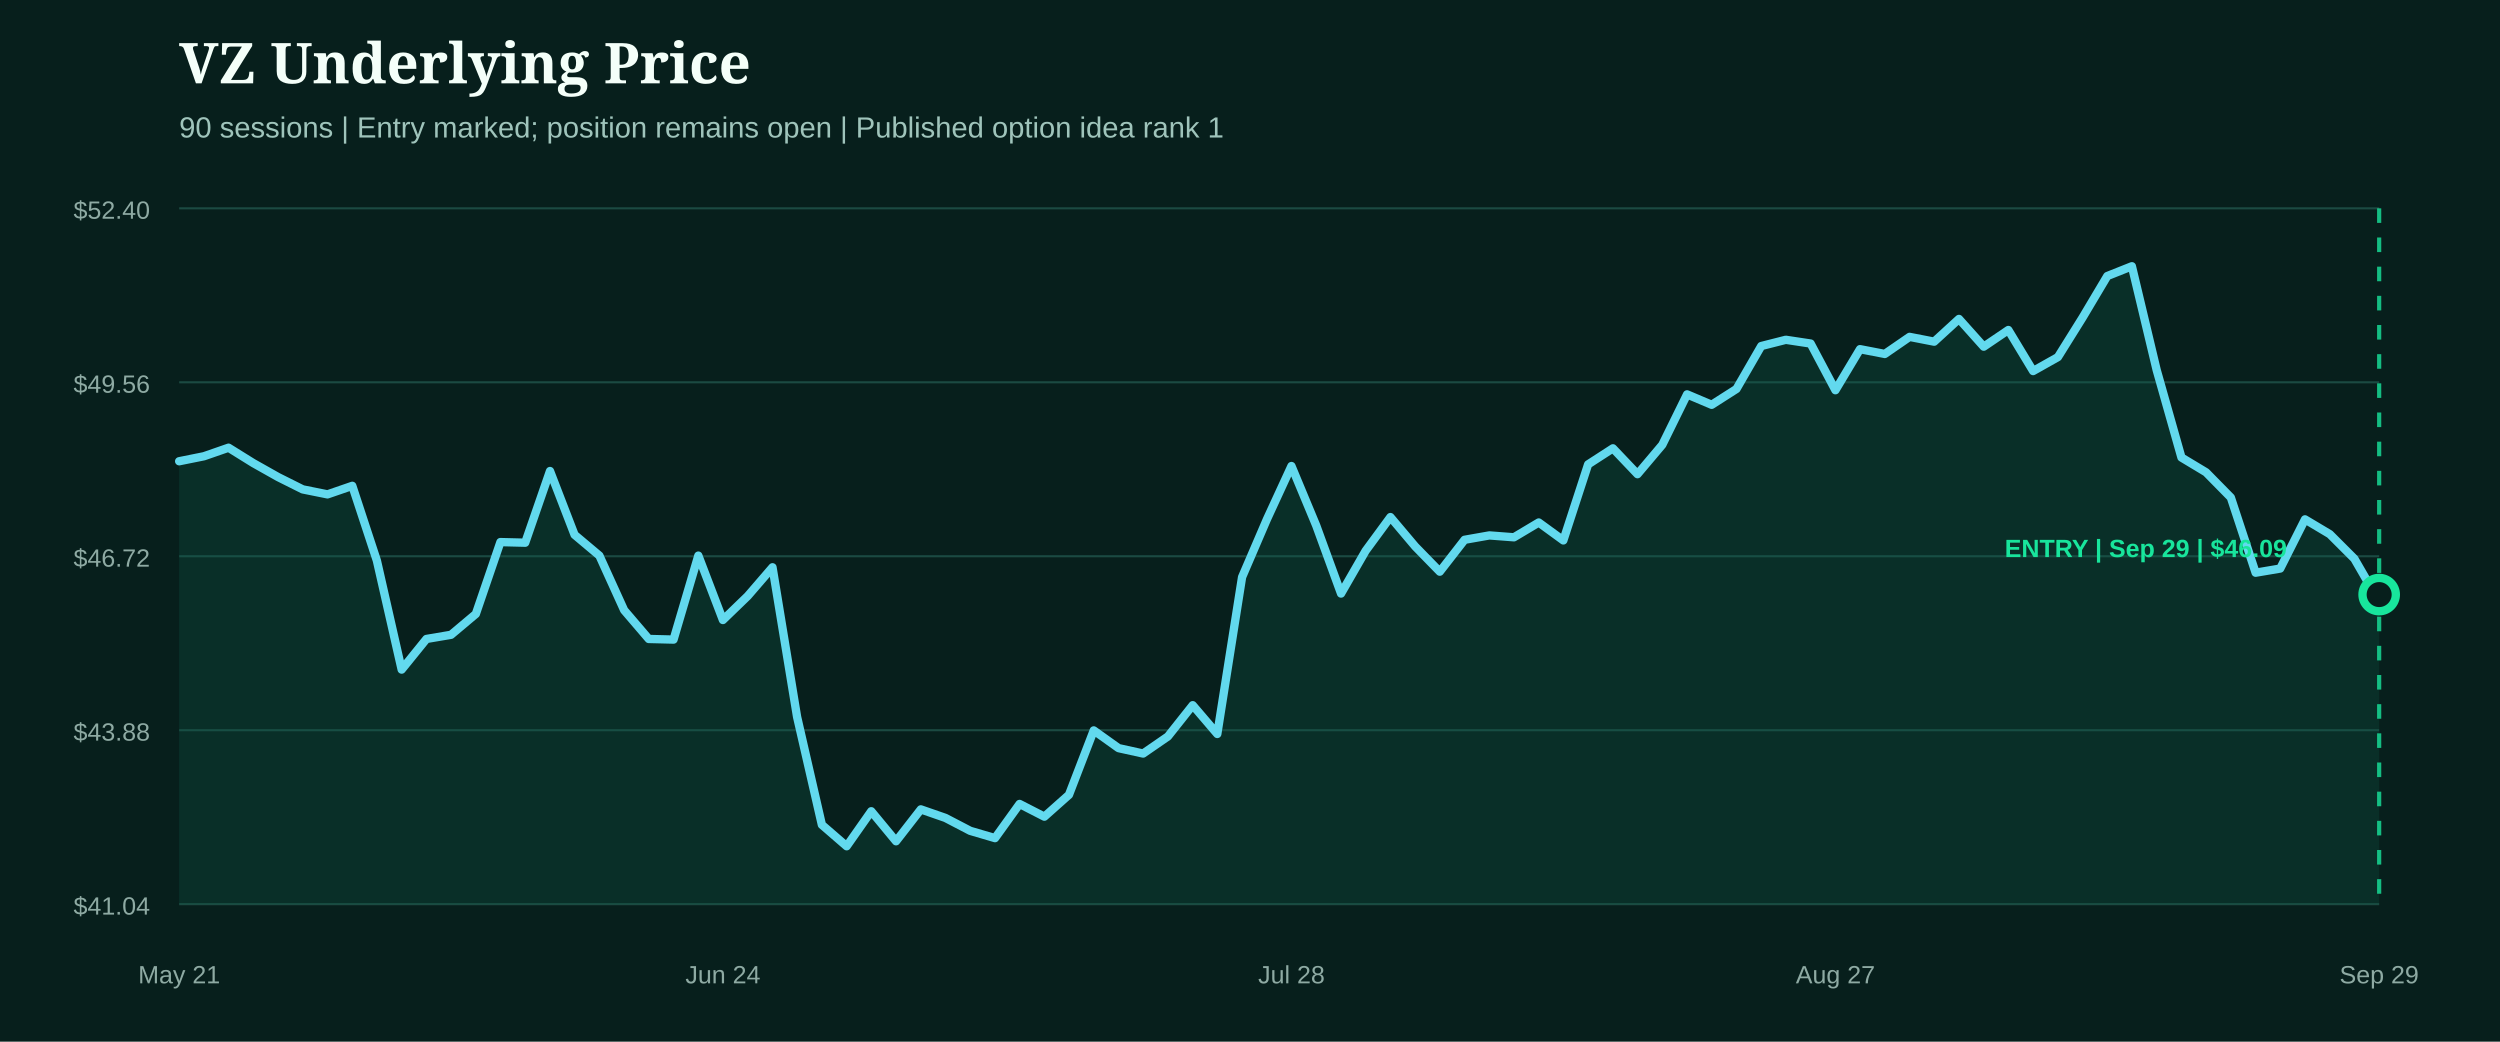
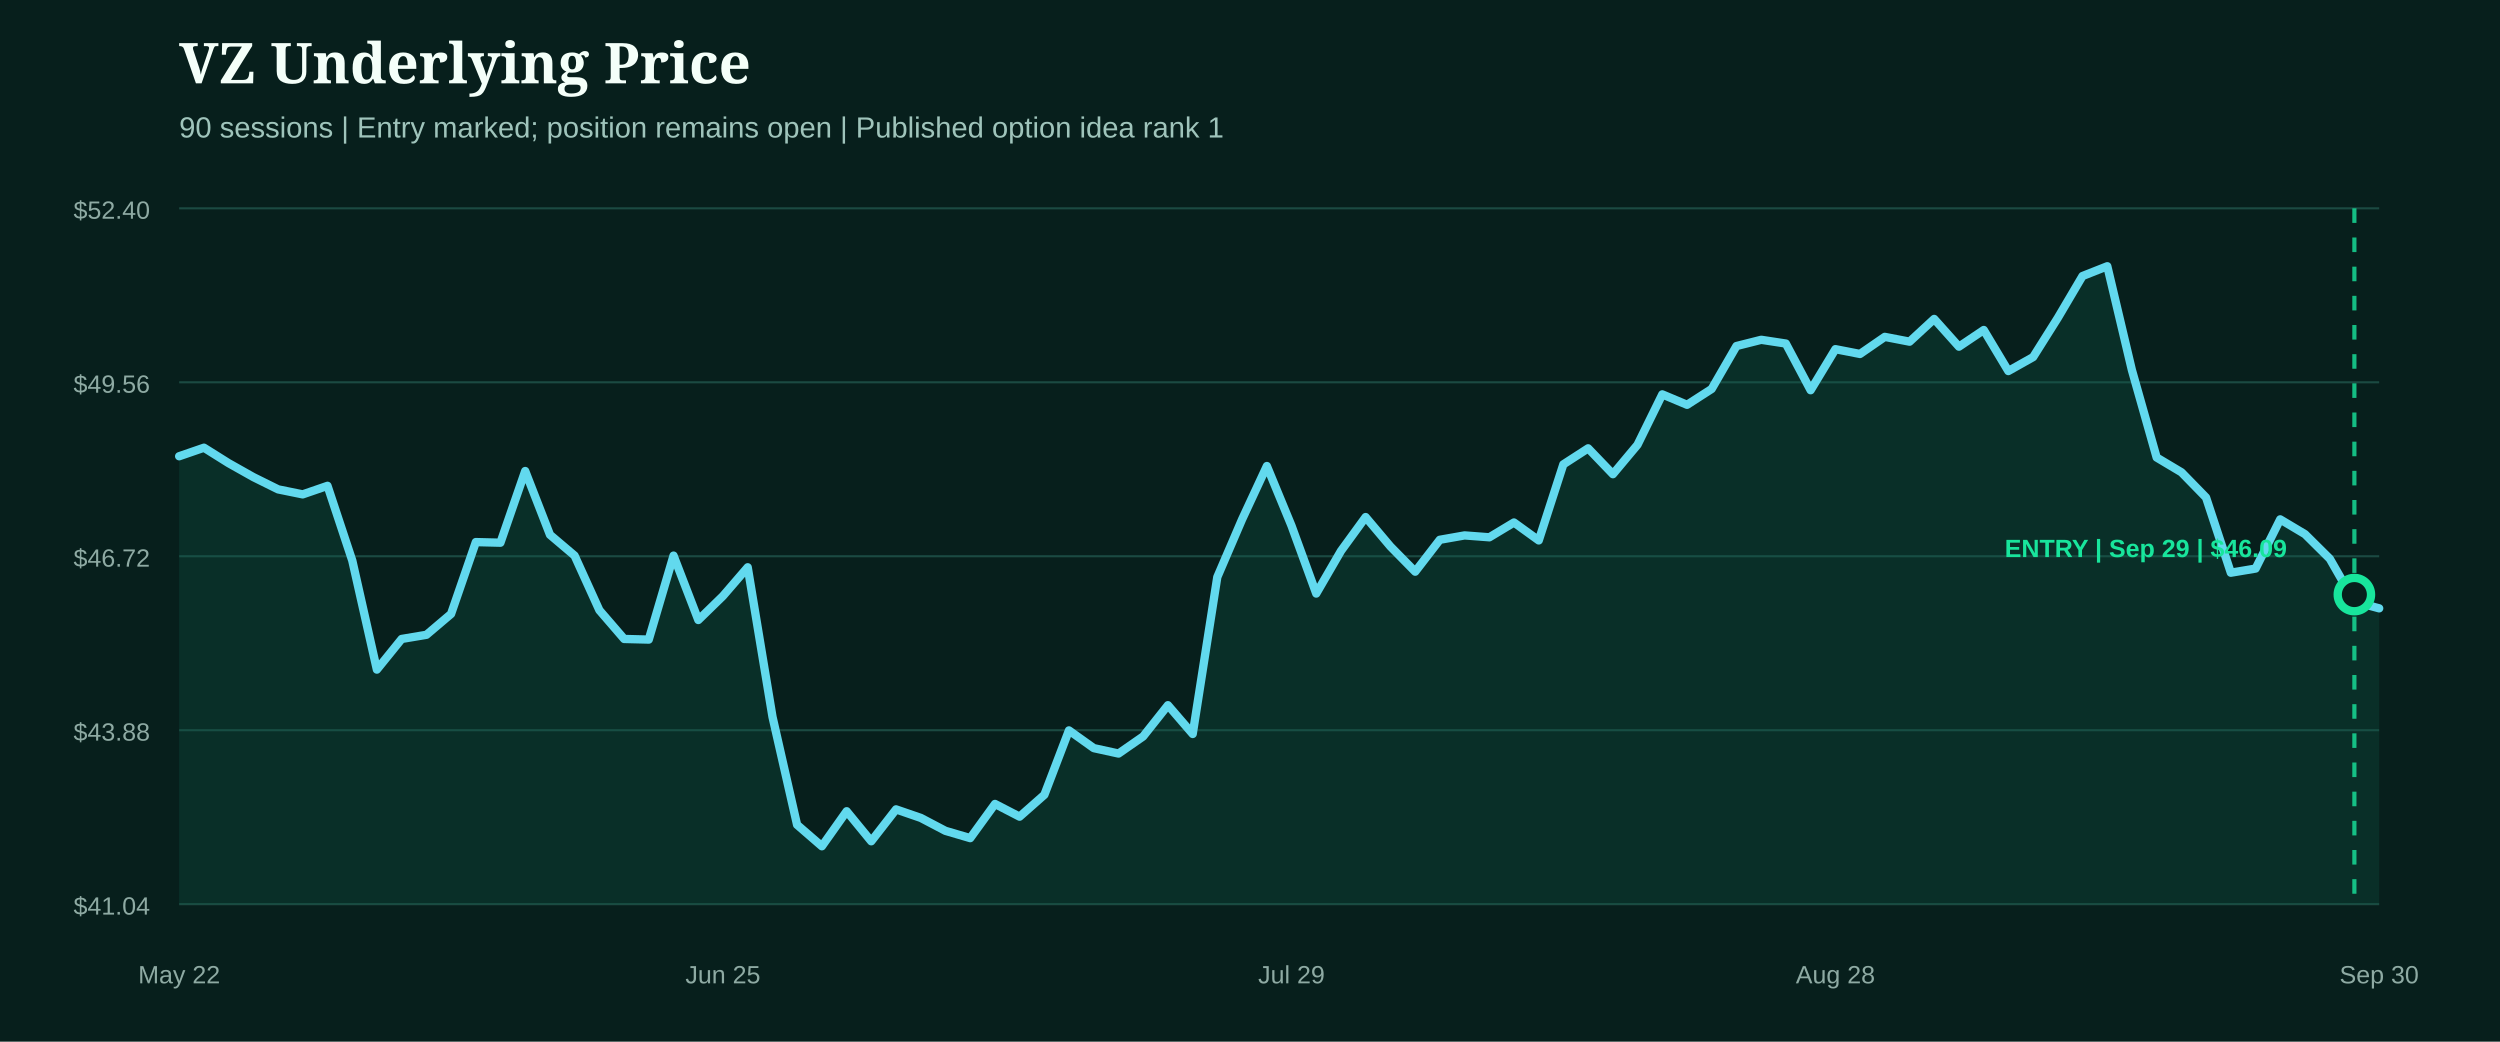
<svg xmlns="http://www.w3.org/2000/svg" width="1200" height="500" viewBox="0 0 1200 500" role="img" aria-label="VZ underlying price from entry">
  <rect width="1200" height="500" fill="#071f1c" />
  <style>.head{fill:#f4fff9;font:800 27px Georgia,serif}.sub{fill:#9fc4bb;font:14px Arial,sans-serif}.axis{fill:#8eaaa3;font:12px Arial,sans-serif}.marker{font:800 12px Arial,sans-serif}</style>
  <text x="86" y="40" class="head">VZ Underlying Price</text>
  <text x="86" y="66" class="sub">90 sessions | Entry marked; position remains open | Published option idea rank 1</text>
  <line x1="86" x2="1142" y1="100.0" y2="100.0" stroke="#1b4a42" stroke-width="1" />
  <text x="72" y="105.0" text-anchor="end" class="axis">$52.40</text>
  <line x1="86" x2="1142" y1="183.5" y2="183.5" stroke="#1b4a42" stroke-width="1" />
  <text x="72" y="188.5" text-anchor="end" class="axis">$49.56</text>
  <line x1="86" x2="1142" y1="267.0" y2="267.0" stroke="#1b4a42" stroke-width="1" />
  <text x="72" y="272.0" text-anchor="end" class="axis">$46.72</text>
  <line x1="86" x2="1142" y1="350.5" y2="350.5" stroke="#1b4a42" stroke-width="1" />
  <text x="72" y="355.5" text-anchor="end" class="axis">$43.88</text>
  <line x1="86" x2="1142" y1="434.0" y2="434.0" stroke="#1b4a42" stroke-width="1" />
  <text x="72" y="439.0" text-anchor="end" class="axis">$41.04</text>
-   <path d="M86.0,221.4 L97.9,219.0 L109.7,214.9 L121.6,222.3 L133.5,229.0 L145.3,234.9 L157.2,237.3 L169.1,233.2 L180.9,269.1 L192.8,321.4 L204.7,306.7 L216.5,304.7 L228.4,294.7 L240.2,260.2 L252.1,260.5 L264.0,226.1 L275.8,256.7 L287.7,266.7 L299.6,292.9 L311.4,306.7 L323.3,307.0 L335.2,266.7 L347.0,297.6 L358.9,286.1 L370.8,272.3 L382.6,344.1 L394.5,395.9 L406.4,406.2 L418.2,389.4 L430.1,403.8 L442.0,388.5 L453.8,392.6 L465.7,398.8 L477.6,402.3 L489.4,385.9 L501.3,392.0 L513.1,381.5 L525.0,350.6 L536.9,359.1 L548.7,361.7 L560.6,353.5 L572.5,338.5 L584.3,352.3 L596.2,277.0 L608.1,249.3 L619.9,223.7 L631.8,252.3 L643.7,284.9 L655.5,264.4 L667.4,248.2 L679.3,262.3 L691.1,274.4 L703.0,259.1 L714.9,257.0 L726.7,257.9 L738.6,250.8 L750.4,259.4 L762.3,222.9 L774.2,215.2 L786.0,227.6 L797.9,213.5 L809.8,189.3 L821.6,194.3 L833.5,186.7 L845.4,166.1 L857.2,163.1 L869.1,164.9 L881.0,187.3 L892.8,167.6 L904.7,169.9 L916.6,161.7 L928.4,164.0 L940.3,153.1 L952.2,166.4 L964.0,158.4 L975.9,178.1 L987.8,171.4 L999.6,152.5 L1011.5,132.5 L1023.3,127.8 L1035.2,177.6 L1047.1,219.6 L1058.9,226.7 L1070.8,238.8 L1082.7,274.9 L1094.5,272.9 L1106.4,249.3 L1118.3,256.4 L1130.1,268.2 L1142.0,288.8 L1142.0,434.0 L86.0,434.0 Z" fill="#0f5949" opacity="0.28" />
-   <path d="M86.0,221.4 L97.9,219.0 L109.7,214.9 L121.6,222.3 L133.5,229.0 L145.3,234.9 L157.2,237.3 L169.1,233.2 L180.9,269.1 L192.8,321.4 L204.7,306.7 L216.5,304.7 L228.4,294.7 L240.2,260.2 L252.1,260.5 L264.0,226.1 L275.8,256.7 L287.7,266.7 L299.6,292.9 L311.4,306.7 L323.3,307.0 L335.2,266.7 L347.0,297.6 L358.9,286.1 L370.8,272.3 L382.6,344.1 L394.5,395.9 L406.4,406.2 L418.2,389.4 L430.1,403.8 L442.0,388.5 L453.8,392.6 L465.7,398.8 L477.6,402.3 L489.4,385.9 L501.3,392.0 L513.1,381.5 L525.0,350.6 L536.9,359.1 L548.7,361.7 L560.6,353.5 L572.5,338.5 L584.3,352.3 L596.2,277.0 L608.1,249.3 L619.9,223.7 L631.8,252.3 L643.7,284.9 L655.5,264.4 L667.4,248.2 L679.3,262.3 L691.1,274.4 L703.0,259.1 L714.9,257.0 L726.7,257.9 L738.6,250.8 L750.4,259.4 L762.3,222.9 L774.2,215.2 L786.0,227.6 L797.9,213.5 L809.8,189.3 L821.6,194.3 L833.5,186.7 L845.4,166.1 L857.2,163.1 L869.1,164.9 L881.0,187.3 L892.8,167.6 L904.7,169.9 L916.6,161.7 L928.4,164.0 L940.3,153.1 L952.2,166.4 L964.0,158.4 L975.9,178.1 L987.8,171.4 L999.6,152.5 L1011.5,132.5 L1023.3,127.8 L1035.2,177.6 L1047.1,219.6 L1058.9,226.7 L1070.8,238.8 L1082.7,274.9 L1094.5,272.9 L1106.4,249.3 L1118.3,256.4 L1130.1,268.2 L1142.0,288.8" fill="none" stroke="#62d9ee" stroke-width="4" stroke-linecap="round" stroke-linejoin="round" />
+   <path d="M86.0,219.0 L97.9,214.9 L109.7,222.3 L121.6,229.0 L133.5,234.9 L145.3,237.3 L157.2,233.2 L169.1,269.1 L180.9,321.4 L192.8,306.7 L204.7,304.7 L216.5,294.7 L228.4,260.2 L240.2,260.5 L252.1,226.1 L264.0,256.7 L275.8,266.7 L287.7,292.9 L299.6,306.7 L311.4,307.0 L323.3,266.7 L335.2,297.6 L347.0,286.1 L358.9,272.3 L370.8,344.1 L382.6,395.9 L394.5,406.2 L406.4,389.4 L418.2,403.8 L430.1,388.5 L442.0,392.6 L453.8,398.8 L465.7,402.3 L477.6,385.9 L489.4,392.0 L501.3,381.5 L513.1,350.6 L525.0,359.1 L536.9,361.7 L548.7,353.5 L560.6,338.5 L572.5,352.3 L584.3,277.0 L596.2,249.3 L608.1,223.7 L619.9,252.3 L631.8,284.9 L643.7,264.4 L655.5,248.2 L667.4,262.3 L679.3,274.4 L691.1,259.1 L703.0,257.0 L714.9,257.9 L726.7,250.8 L738.6,259.4 L750.4,222.9 L762.3,215.2 L774.2,227.6 L786.0,213.5 L797.9,189.3 L809.8,194.3 L821.6,186.7 L833.5,166.1 L845.4,163.1 L857.2,164.9 L869.1,187.3 L881.0,167.6 L892.8,169.9 L904.7,161.7 L916.6,164.0 L928.4,153.1 L940.3,166.4 L952.2,158.4 L964.0,178.1 L975.9,171.4 L987.8,152.5 L999.6,132.5 L1011.5,127.8 L1023.3,177.6 L1035.2,219.6 L1047.1,226.7 L1058.9,238.8 L1070.8,274.9 L1082.7,272.9 L1094.5,249.3 L1106.4,256.4 L1118.3,268.2 L1130.1,288.8 L1142.0,292.0 L1142.0,434.0 L86.0,434.0 Z" fill="#0f5949" opacity="0.28" />
+   <path d="M86.0,219.0 L97.9,214.9 L109.7,222.3 L121.6,229.0 L133.5,234.9 L145.3,237.3 L157.2,233.2 L169.1,269.1 L180.9,321.4 L192.8,306.7 L204.7,304.7 L216.5,294.7 L228.4,260.2 L240.2,260.5 L252.1,226.1 L264.0,256.7 L275.8,266.7 L287.7,292.9 L299.6,306.7 L311.4,307.0 L323.3,266.7 L335.2,297.6 L347.0,286.1 L358.9,272.3 L370.8,344.1 L382.6,395.9 L394.5,406.2 L406.4,389.4 L418.2,403.8 L430.1,388.5 L442.0,392.6 L453.8,398.8 L465.7,402.3 L477.6,385.9 L489.4,392.0 L501.3,381.5 L513.1,350.6 L525.0,359.1 L536.9,361.7 L548.7,353.5 L560.6,338.5 L572.5,352.3 L584.3,277.0 L596.2,249.3 L608.1,223.7 L619.9,252.3 L631.8,284.9 L643.7,264.4 L655.5,248.2 L667.4,262.3 L679.3,274.4 L691.1,259.1 L703.0,257.0 L714.9,257.9 L726.7,250.8 L738.6,259.4 L750.4,222.9 L762.3,215.2 L774.2,227.6 L786.0,213.5 L797.9,189.3 L809.8,194.3 L821.6,186.7 L833.5,166.1 L845.4,163.1 L857.2,164.9 L869.1,187.3 L881.0,167.6 L892.8,169.9 L904.7,161.7 L916.6,164.0 L928.4,153.1 L940.3,166.4 L952.2,158.4 L964.0,178.1 L975.9,171.4 L987.8,152.5 L999.6,132.5 L1011.5,127.8 L1023.3,177.6 L1035.2,219.6 L1047.1,226.7 L1058.9,238.8 L1070.8,274.9 L1082.7,272.9 L1094.5,249.3 L1106.4,256.4 L1118.3,268.2 L1130.1,288.8 L1142.0,292.0" fill="none" stroke="#62d9ee" stroke-width="4" stroke-linecap="round" stroke-linejoin="round" />
  <g>
-     <line x1="1142.0" x2="1142.0" y1="100" y2="434" stroke="#18e59c" stroke-width="2" stroke-dasharray="7 7" opacity="0.8" />
-     <circle cx="1142.0" cy="285.4" r="8" fill="#071f1c" stroke="#18e59c" stroke-width="4" />
+     <line x1="1130.1" x2="1130.1" y1="100" y2="434" stroke="#18e59c" stroke-width="2" stroke-dasharray="7 7" opacity="0.8" />
+     <circle cx="1130.1" cy="285.4" r="8" fill="#071f1c" stroke="#18e59c" stroke-width="4" />
    <text x="1030.0" y="267.4" text-anchor="middle" class="marker" fill="#18e59c">ENTRY | Sep 29 | $46.09</text>
  </g>
-   <text x="86.0" y="472" text-anchor="middle" class="axis">May 21</text>
-   <text x="347.0" y="472" text-anchor="middle" class="axis">Jun 24</text>
-   <text x="619.9" y="472" text-anchor="middle" class="axis">Jul 28</text>
-   <text x="881.0" y="472" text-anchor="middle" class="axis">Aug 27</text>
-   <text x="1142.0" y="472" text-anchor="middle" class="axis">Sep 29</text>
+   <text x="86.0" y="472" text-anchor="middle" class="axis">May 22</text>
+   <text x="347.0" y="472" text-anchor="middle" class="axis">Jun 25</text>
+   <text x="619.9" y="472" text-anchor="middle" class="axis">Jul 29</text>
+   <text x="881.0" y="472" text-anchor="middle" class="axis">Aug 28</text>
+   <text x="1142.0" y="472" text-anchor="middle" class="axis">Sep 30</text>
</svg>
